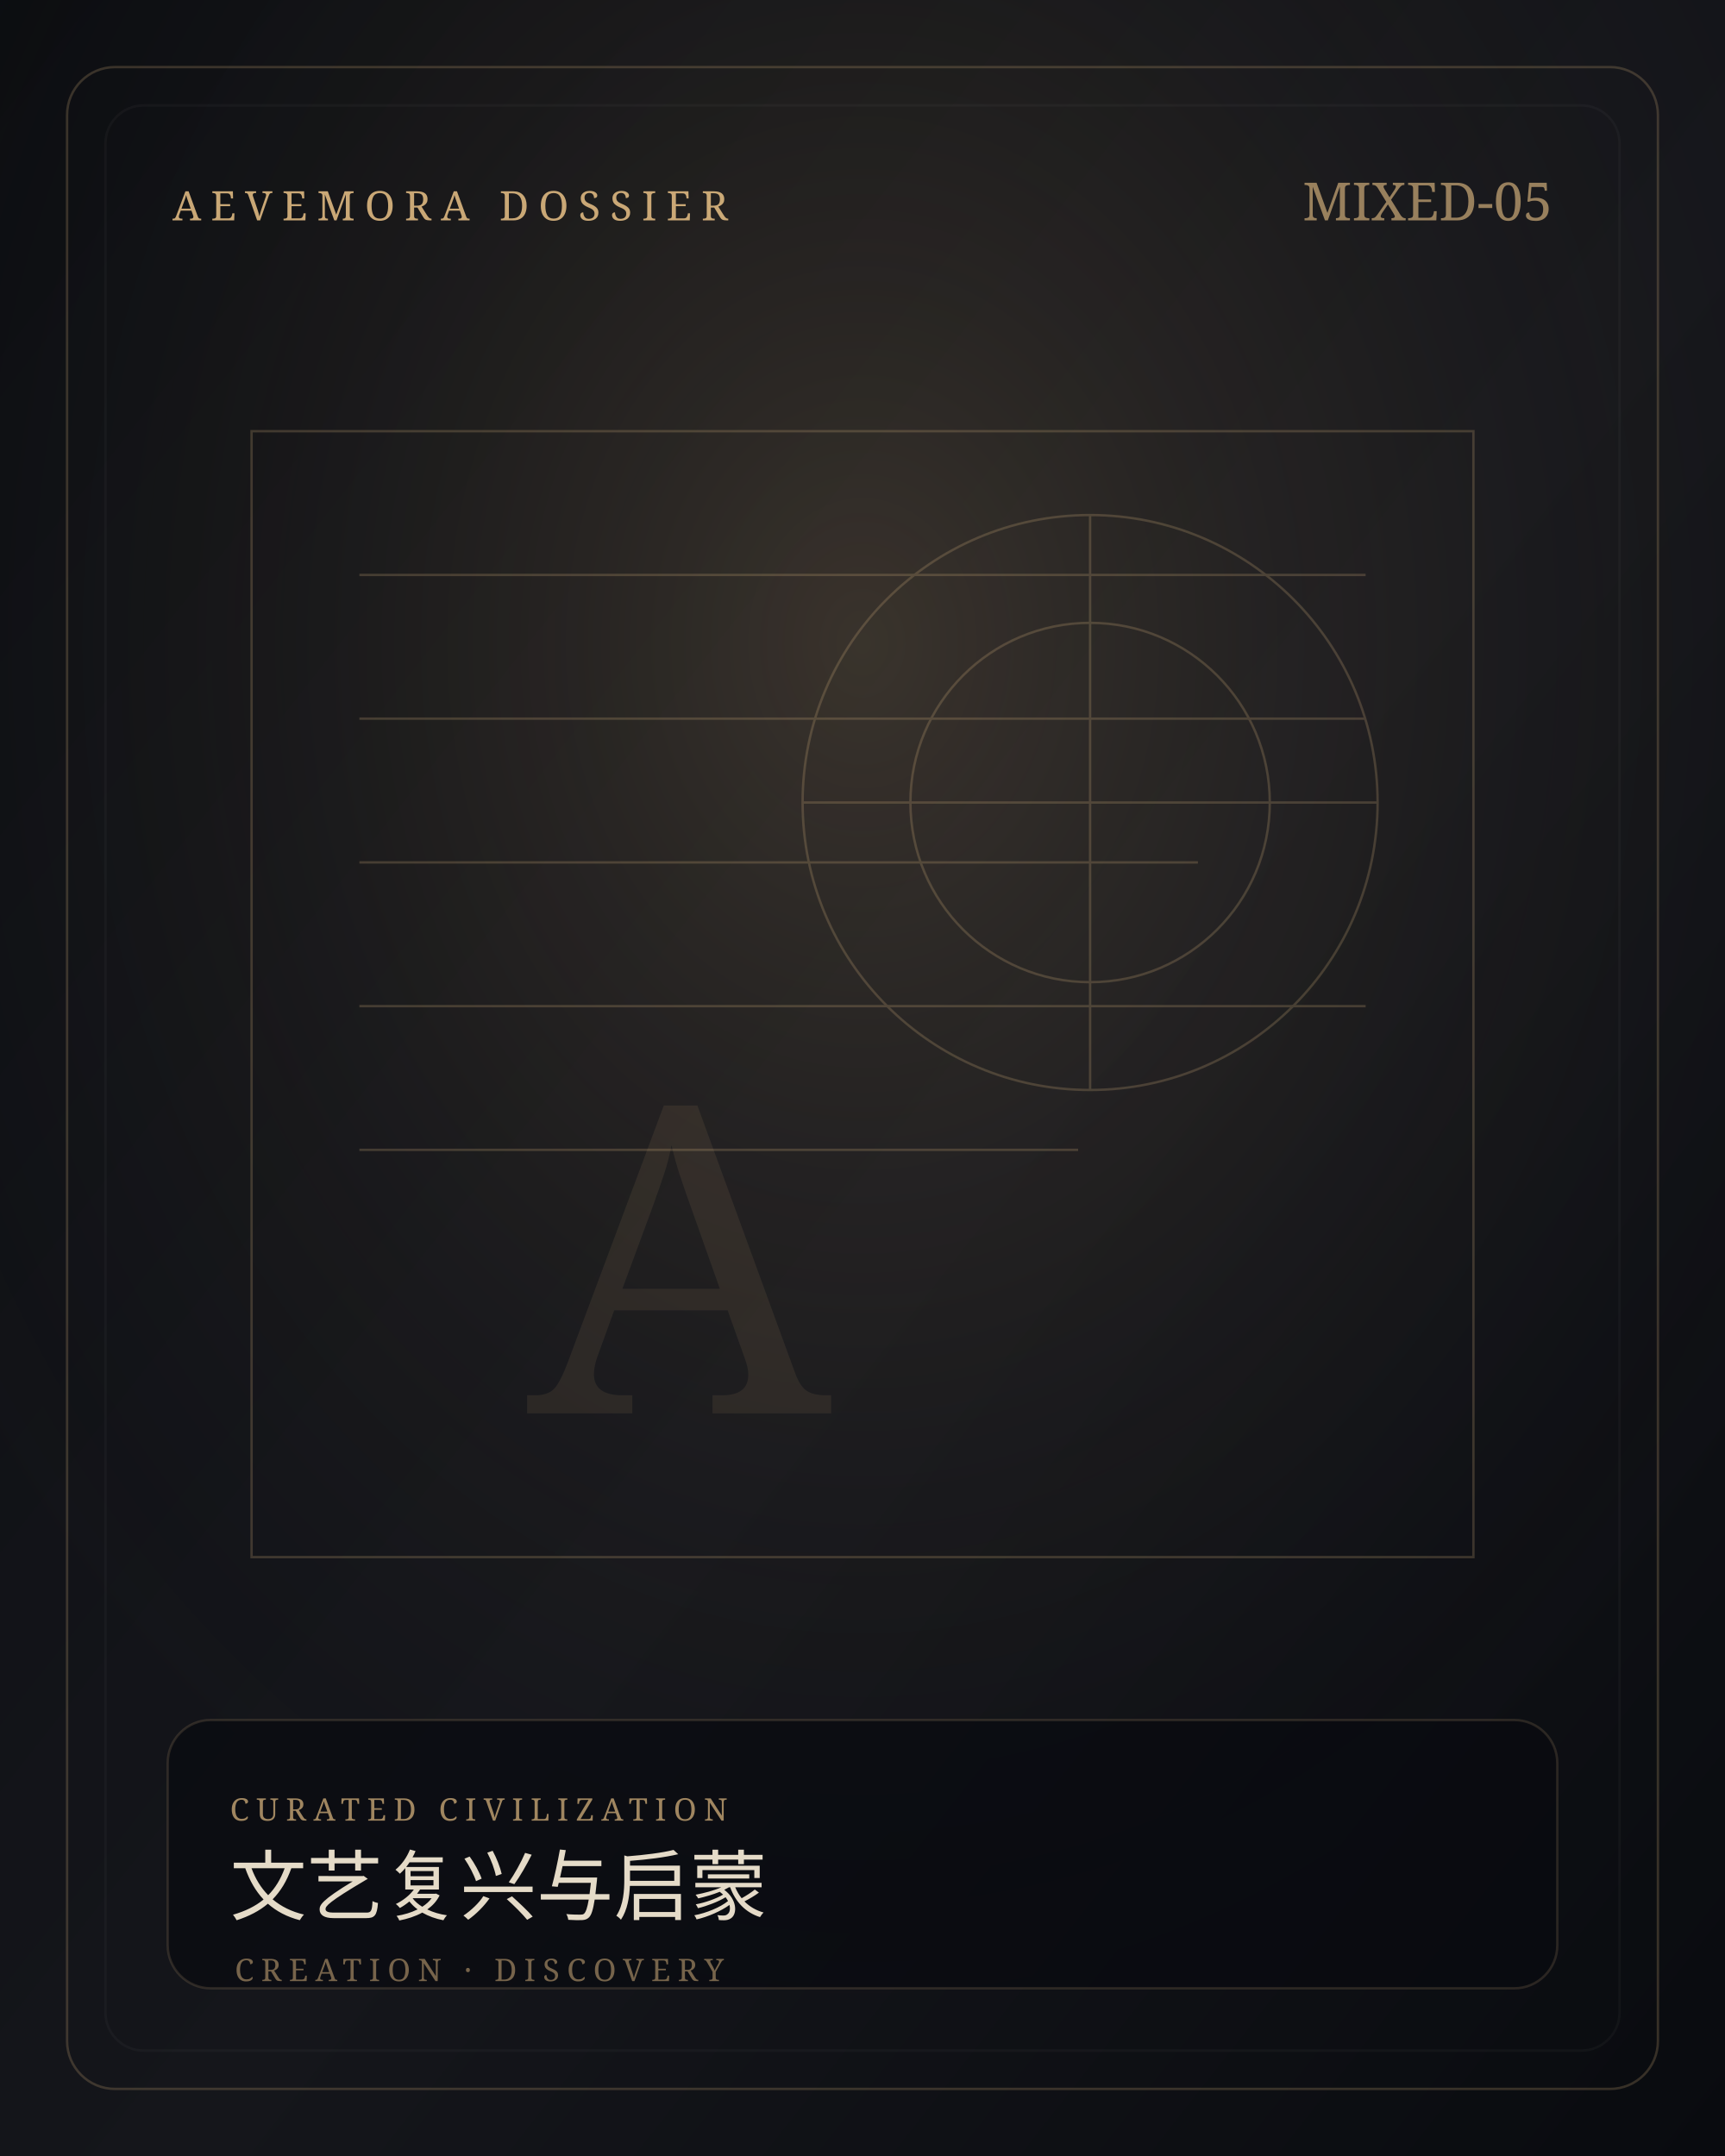
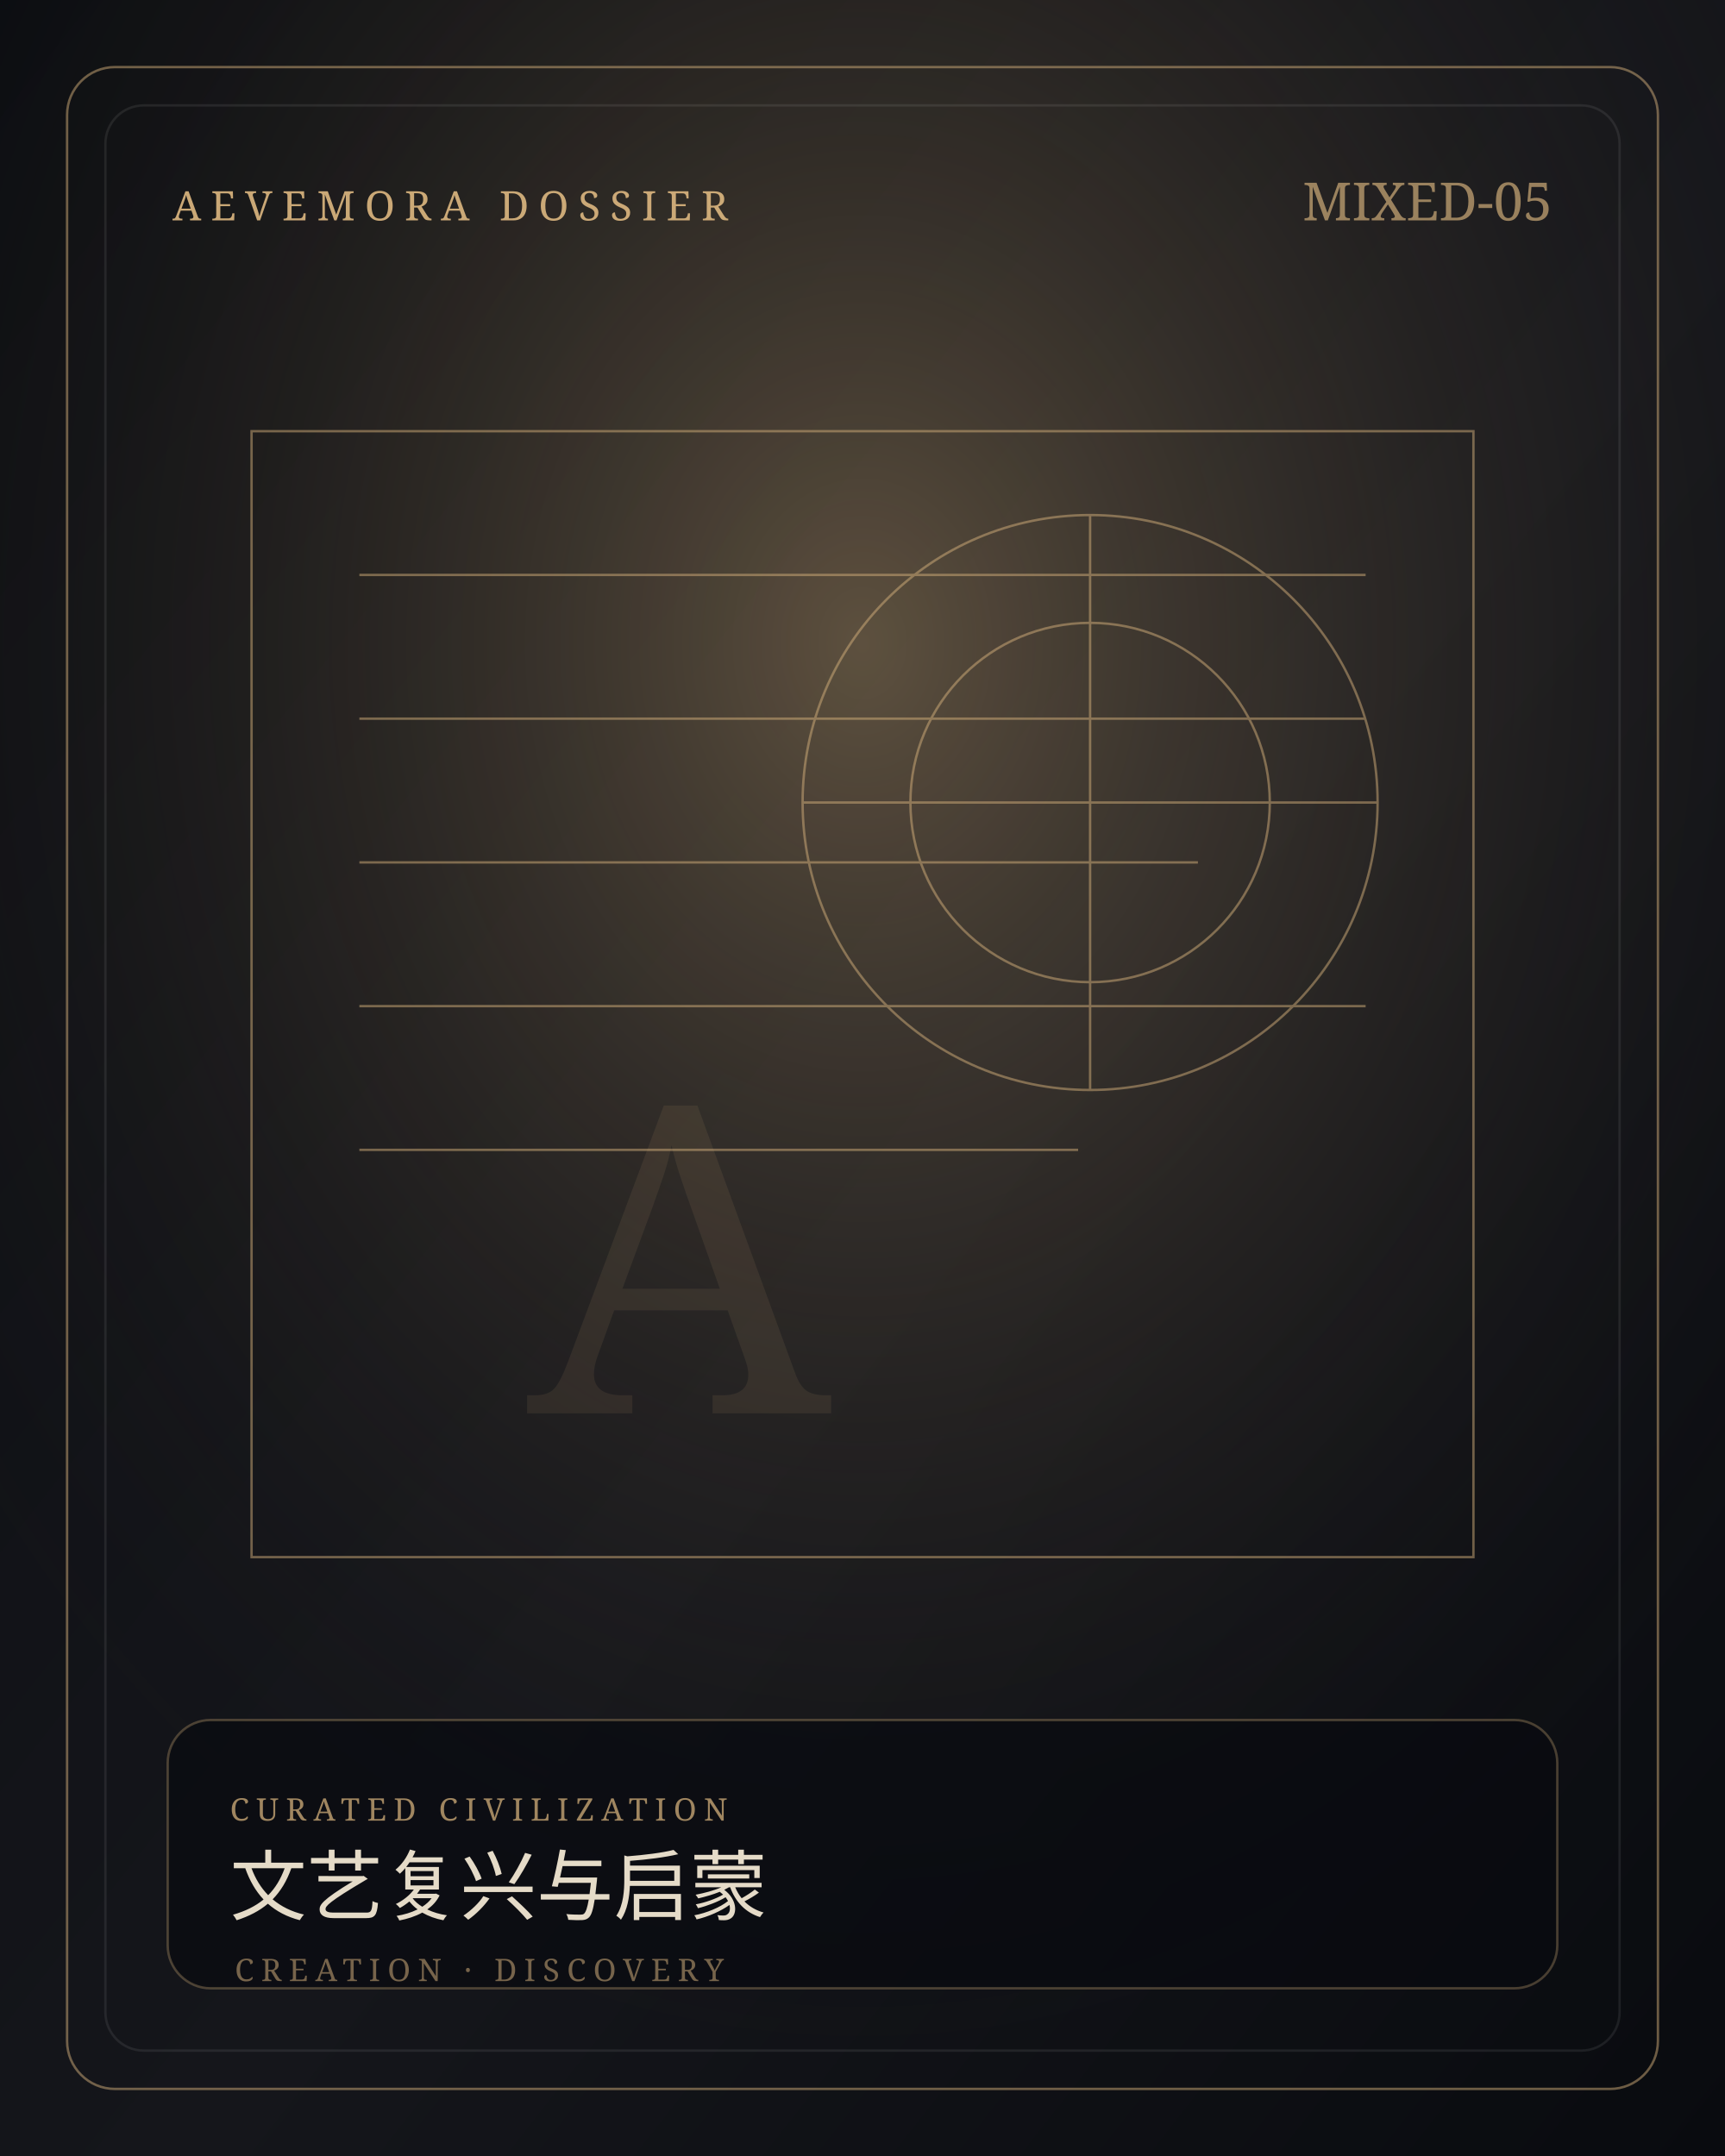
<svg xmlns="http://www.w3.org/2000/svg" viewBox="0 0 720 900">
  <defs>
    <radialGradient id="dg" cx="50%" cy="30%" r="68%">
-       <stop offset="0" stop-color="#d9b47e" stop-opacity=".20" />
+       <stop offset="0" stop-color="#d9b47e" stop-opacity=".38" />
      <stop offset="1" stop-color="#0b0d11" stop-opacity="0" />
    </radialGradient>
    <linearGradient id="db" x1="0" y1="0" x2="1" y2="1">
      <stop offset="0" stop-color="#0b0d11" />
      <stop offset=".55" stop-color="#15161b" />
      <stop offset="1" stop-color="#090b0f" />
    </linearGradient>
  </defs>
  <rect width="720" height="900" fill="url(#db)" />
  <rect width="720" height="900" fill="url(#dg)" />
-   <rect x="28" y="28" width="664" height="844" rx="20" fill="none" stroke="#d9b47e" stroke-opacity=".22" />
-   <rect x="44" y="44" width="632" height="812" rx="16" fill="none" stroke="#fff" stroke-opacity=".035" />
+   <rect x="28" y="28" width="664" height="844" rx="20" fill="none" stroke="#d9b47e" stroke-opacity=".48" />
+   <rect x="44" y="44" width="632" height="812" rx="16" fill="none" stroke="#fff" stroke-opacity=".08" />
  <text x="72" y="92" fill="#d9b47e" opacity=".92" font-size="17" font-family="Georgia" letter-spacing="4">AEVEMORA DOSSIER</text>
  <text x="648" y="92" fill="#d9b47e" opacity=".66" font-size="22" font-family="Georgia" text-anchor="end">MIXED-05</text>
-   <g stroke="#d9b47e" fill="none" opacity=".22">
+   <g stroke="#d9b47e" fill="none" opacity=".48">
    <rect x="105" y="180" width="510" height="470" />
    <path d="M150 240h420M150 300h420M150 360h350M150 420h420M150 480h300" />
    <circle cx="455" cy="335" r="120" />
    <circle cx="455" cy="335" r="75" />
    <path d="M335 335h240M455 215v240" />
  </g>
  <text x="220" y="590" fill="#d9b47e" opacity=".09" font-size="180" font-family="Georgia">A</text>
-   <rect x="70" y="718" width="580" height="112" rx="18" fill="#090b10" fill-opacity=".72" stroke="#d9b47e" stroke-opacity=".16" />
+   <rect x="70" y="718" width="580" height="112" rx="18" fill="#090b10" fill-opacity=".72" stroke="#d9b47e" stroke-opacity=".30" />
  <text x="96" y="760" fill="#d9b47e" opacity=".72" font-size="13" font-family="Georgia" letter-spacing="3">CURATED CIVILIZATION</text>
  <text x="96" y="799" fill="#eee3cf" opacity=".96" font-size="32" font-family="Georgia,serif">文艺复兴与启蒙</text>
  <text x="98" y="827" fill="#d9b47e" opacity=".52" font-size="13" font-family="Georgia" letter-spacing="3">CREATION · DISCOVERY</text>
</svg>
